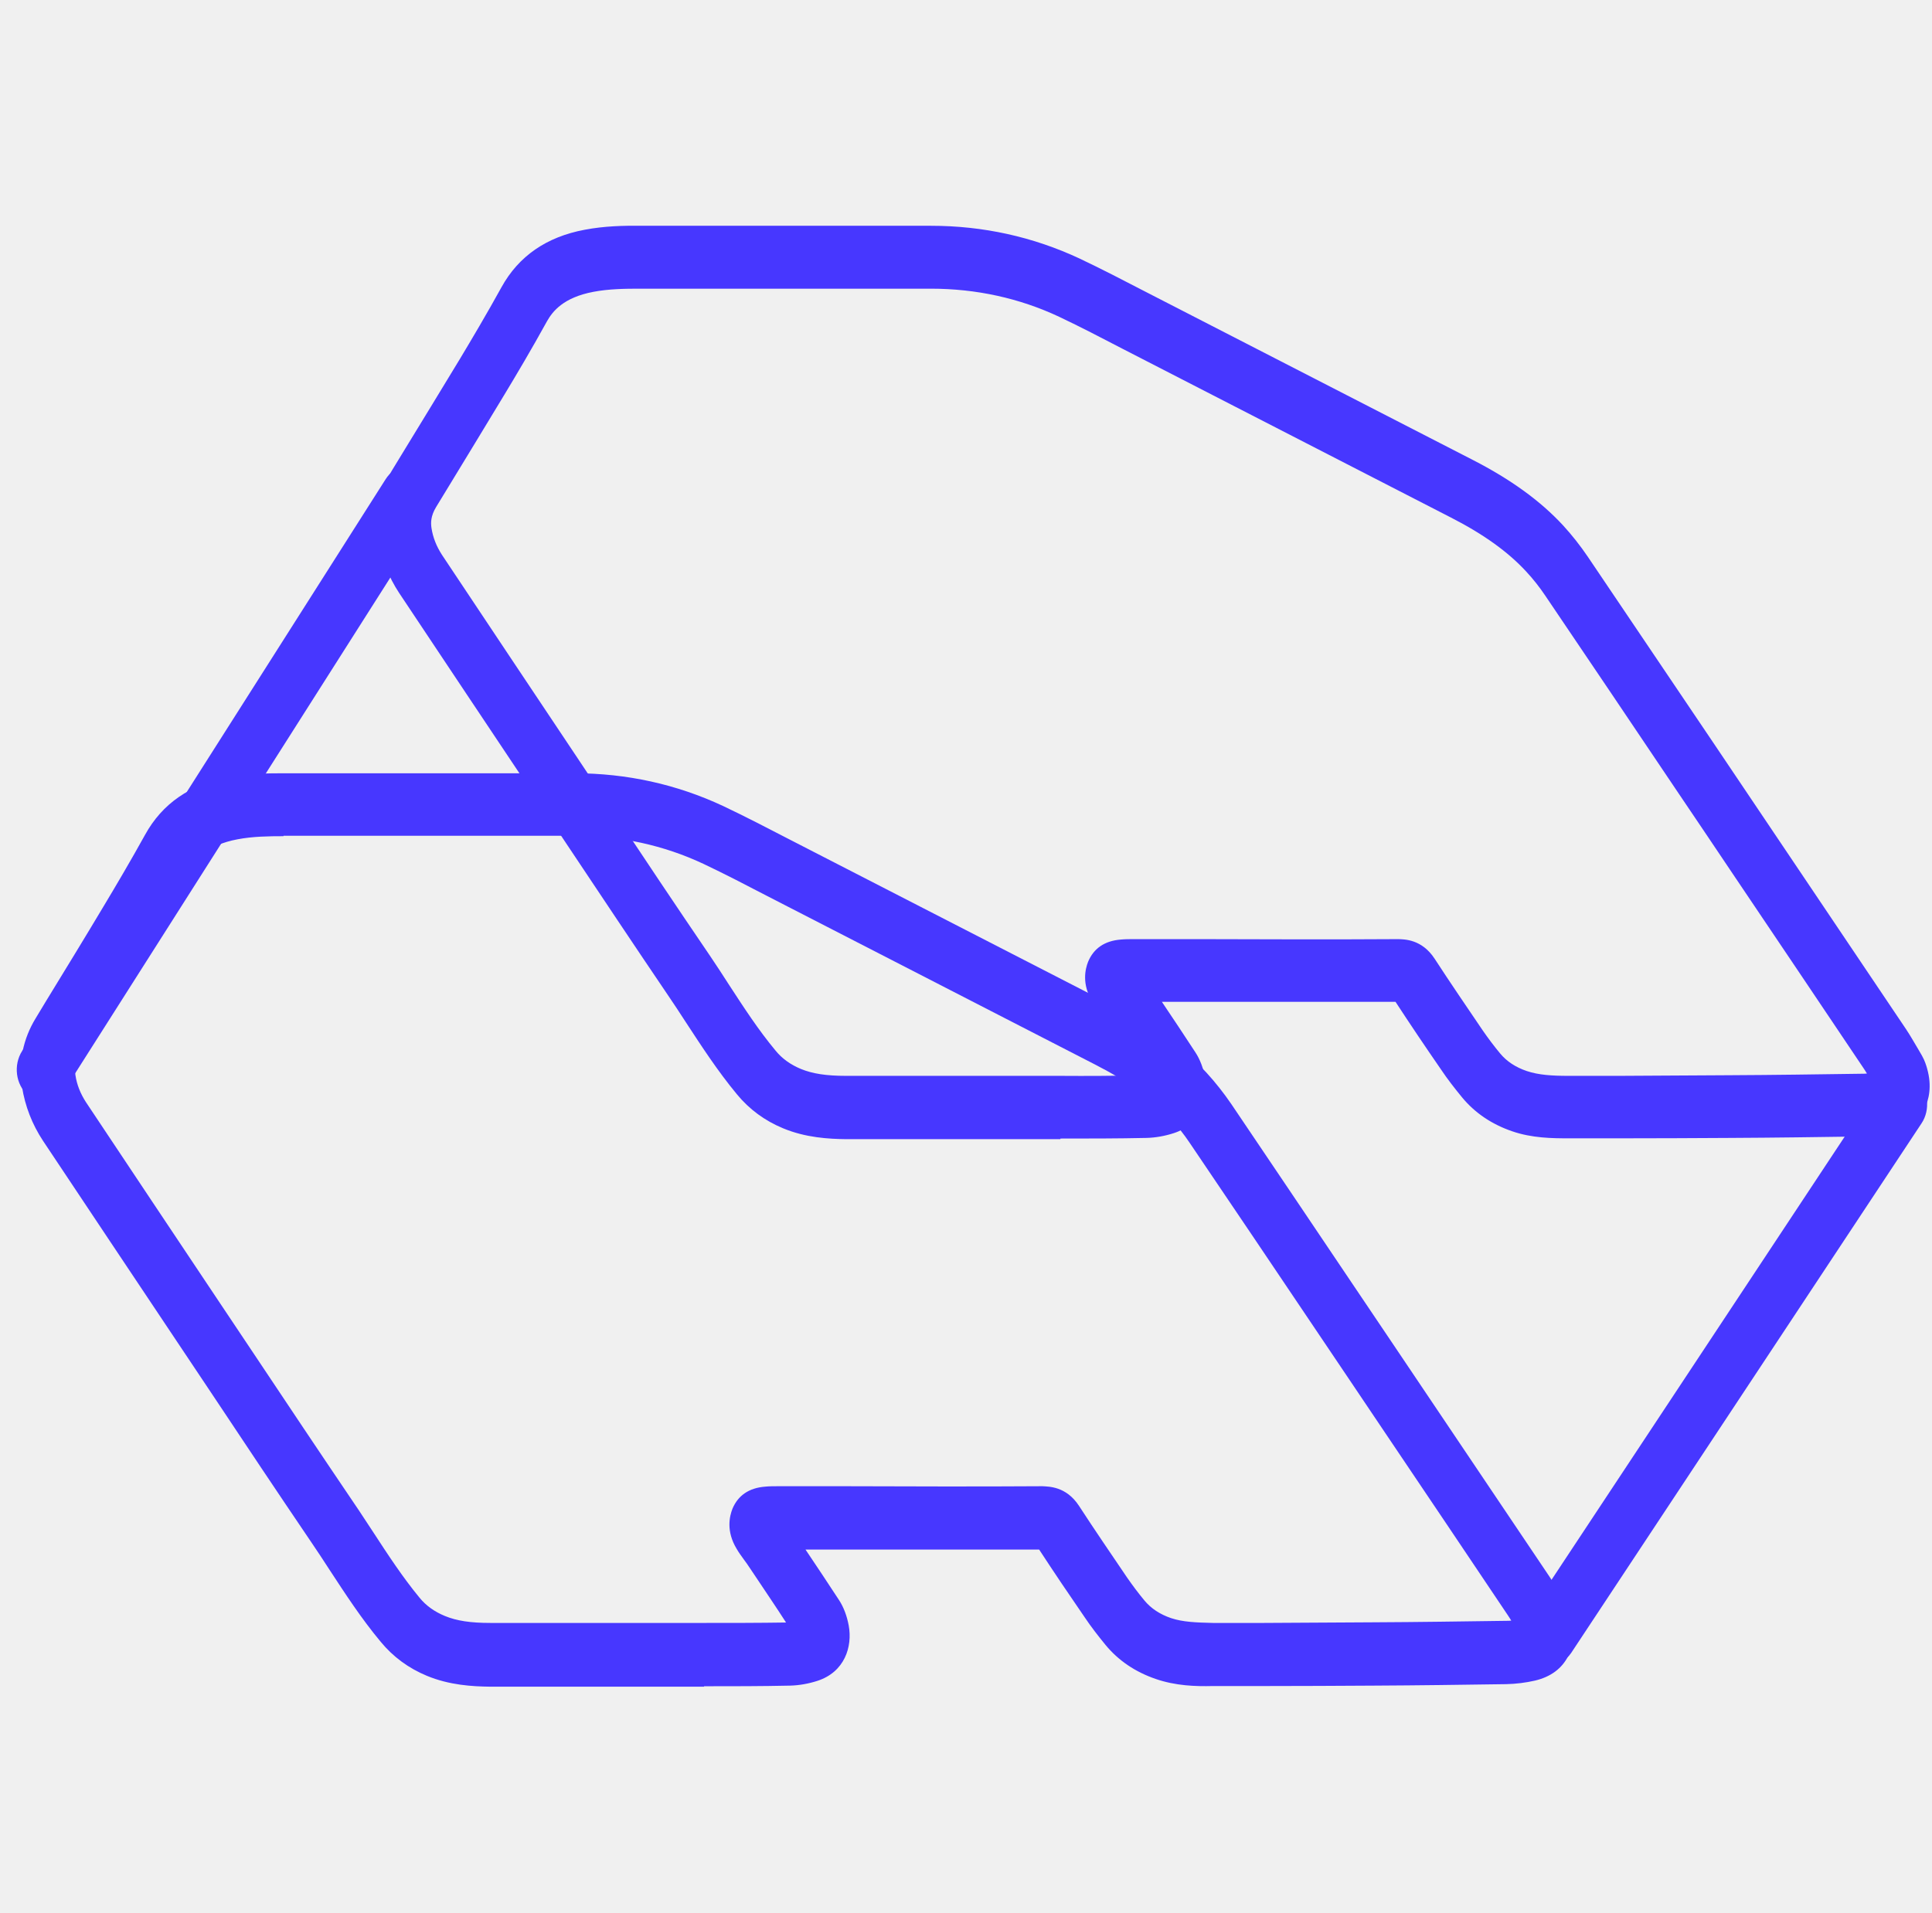
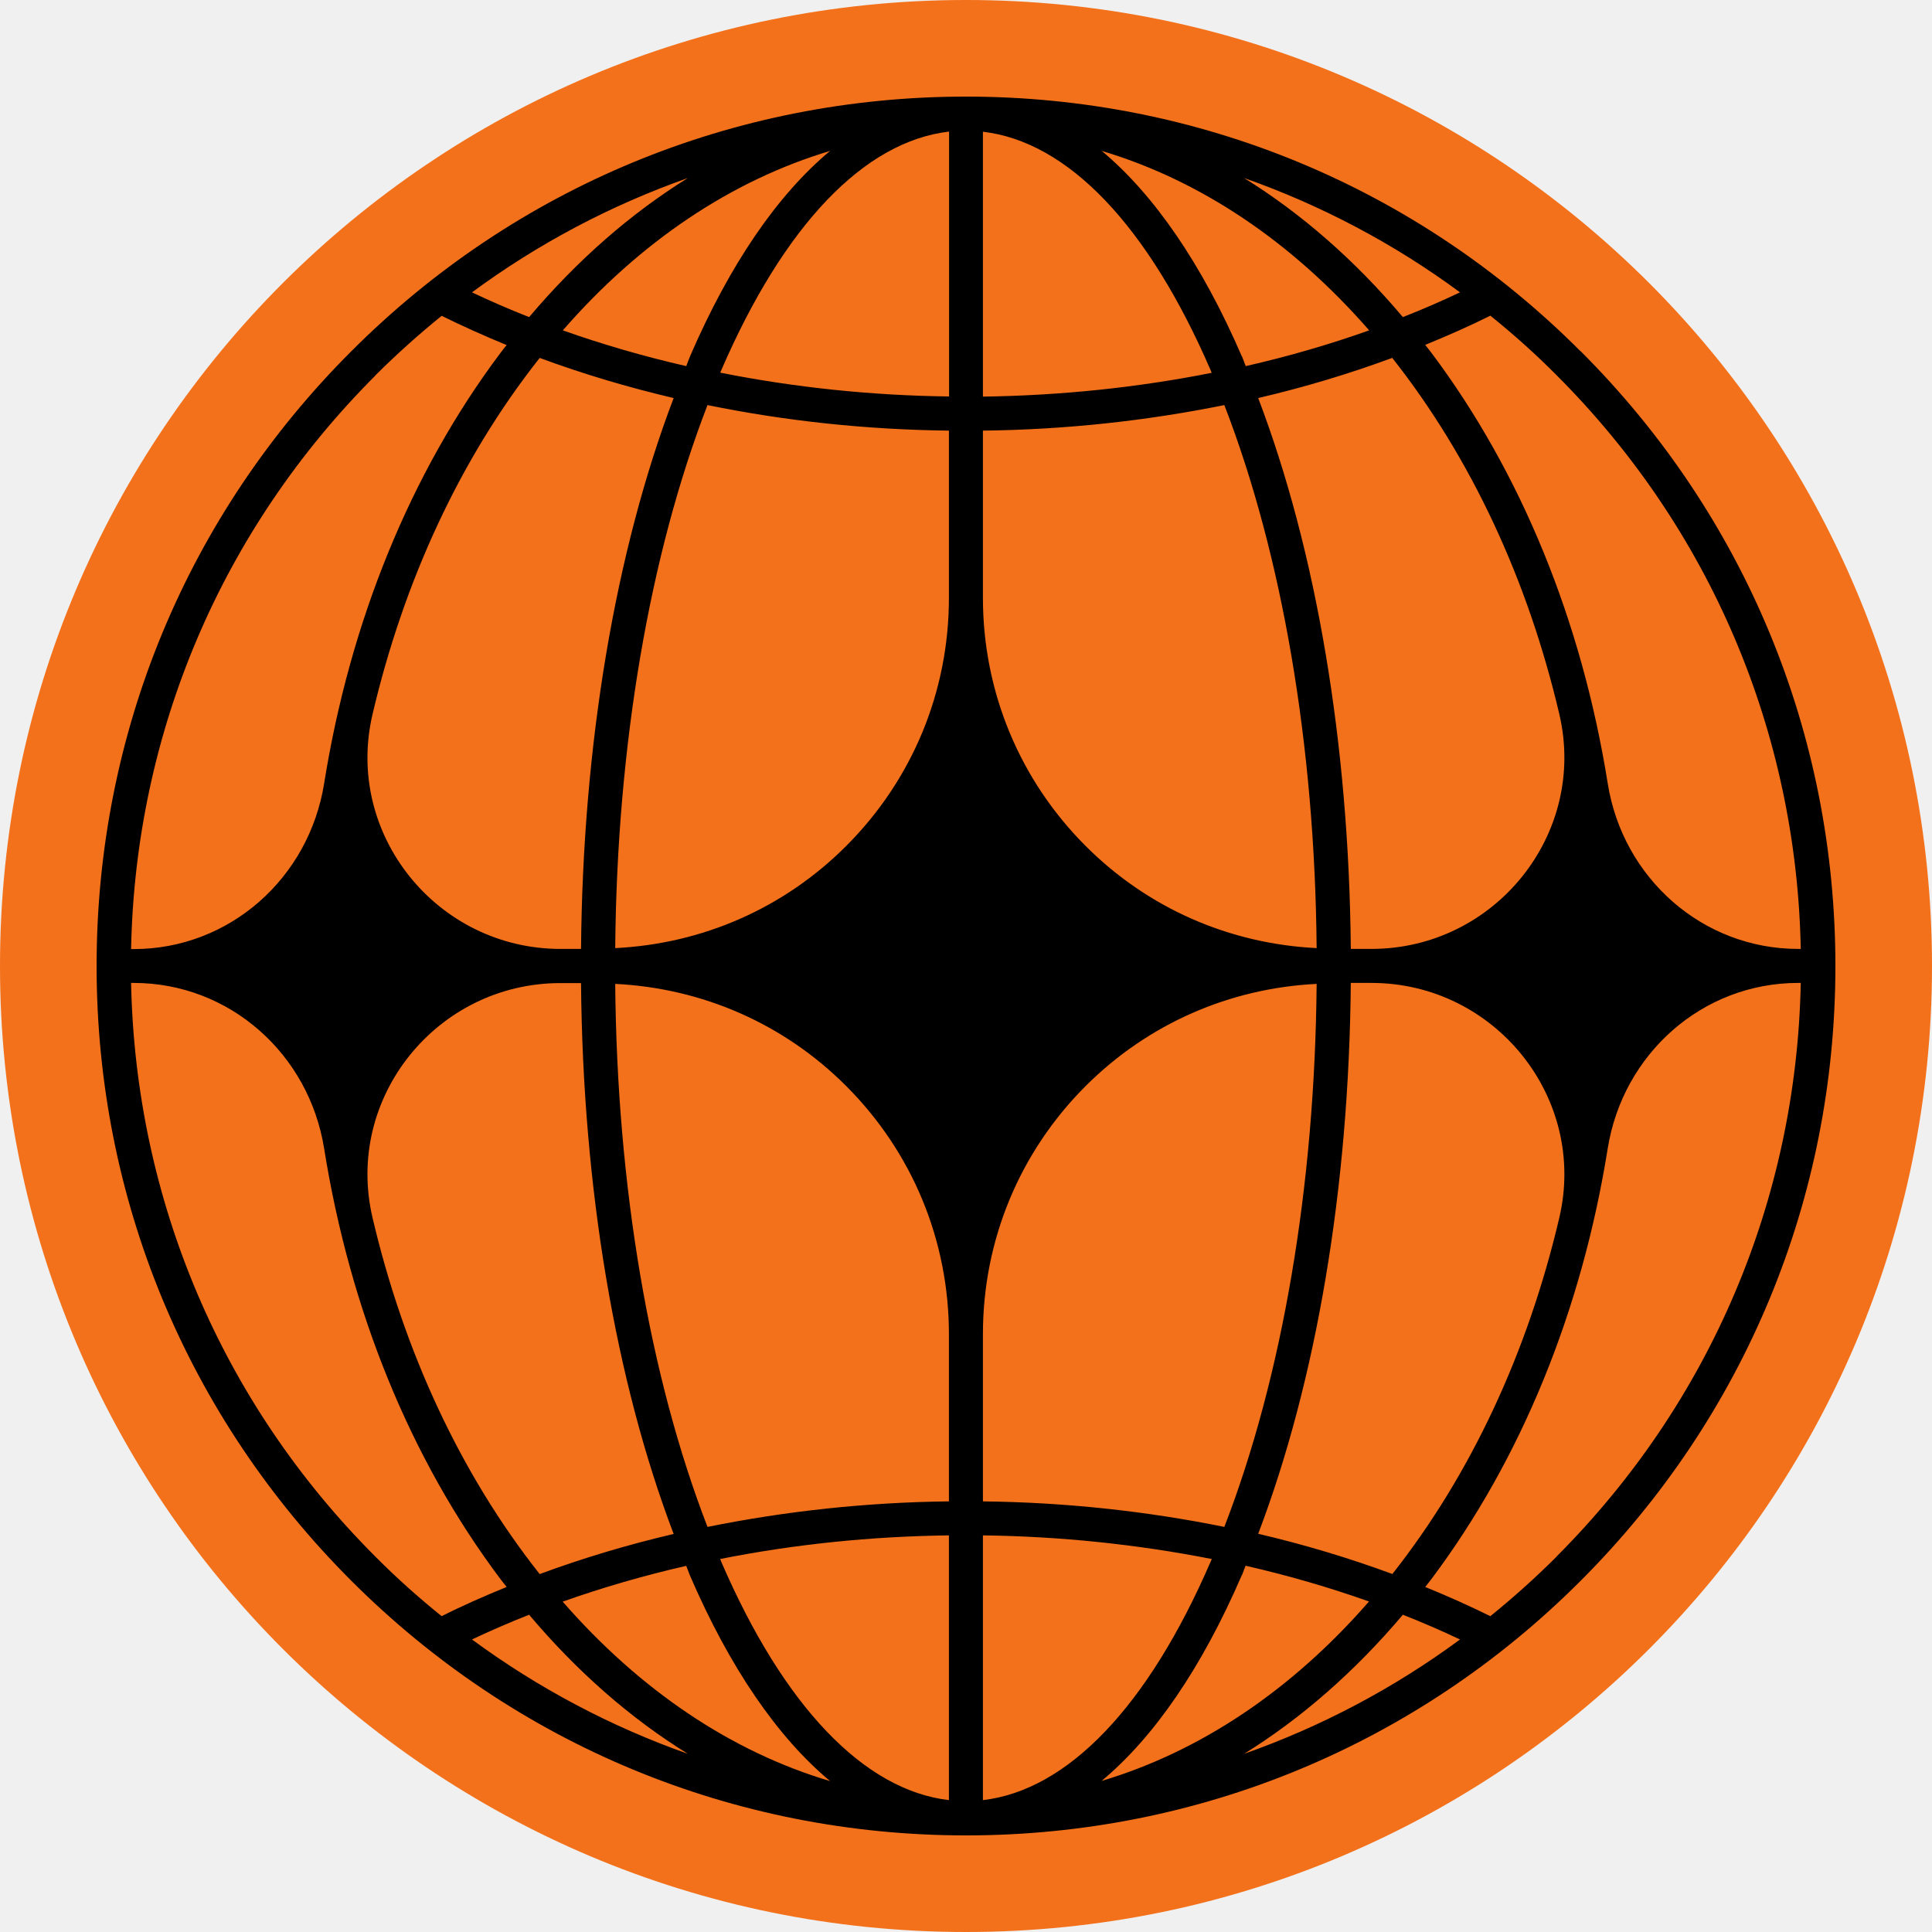
- <svg xmlns="http://www.w3.org/2000/svg" width="101" height="100" viewBox="0 0 101 100" fill="none">
-   <g clip-path="url(#clip0_343_1067)">
-     <path d="M36.812 88.196H25.624C24.702 88.185 23.497 88.119 22.312 87.626C21.361 87.231 20.552 86.639 19.903 85.85C18.887 84.632 18.049 83.339 17.23 82.089C16.92 81.606 16.6 81.124 16.28 80.652C14.511 78.043 12.77 75.433 11.03 72.813L9.279 70.192C6.936 66.683 4.593 63.175 2.25 59.655C1.686 58.8 1.309 57.846 1.149 56.815C0.952 55.554 1.206 54.315 1.874 53.23L2.41 52.342C3.417 50.697 4.424 49.052 5.412 47.397C6.024 46.377 6.823 45.028 7.586 43.647C8.48 42.024 9.938 41.015 11.933 40.642C12.968 40.445 13.994 40.434 14.869 40.434H18.651C22.434 40.434 26.217 40.434 29.999 40.434H30.037C32.775 40.434 35.382 41.015 37.8 42.145C38.957 42.693 40.096 43.285 41.197 43.855L58.369 52.681C60.355 53.701 61.898 54.82 63.083 56.102C63.544 56.607 63.977 57.155 64.373 57.736C66.499 60.883 68.616 64.03 70.733 67.177L72.719 70.126L74.629 72.966C76.756 76.124 78.882 79.282 81.009 82.451C81.244 82.801 81.451 83.174 81.667 83.536L81.846 83.843C81.997 84.106 82.072 84.369 82.11 84.501C82.382 85.466 82.194 86.168 81.987 86.584C81.658 87.242 81.075 87.681 80.246 87.878C79.767 87.988 79.249 88.053 78.741 88.064C76.436 88.097 74.13 88.13 71.816 88.141C69.896 88.152 67.976 88.163 66.047 88.163H63.394C62.5 88.185 61.456 88.152 60.411 87.79C59.357 87.428 58.473 86.836 57.795 86.014C57.41 85.543 57.033 85.06 56.704 84.567C55.895 83.393 55.095 82.209 54.323 81.025C50.898 81.025 47.529 81.025 44.151 81.025H42.109C42.702 81.902 43.286 82.79 43.869 83.678C44.104 84.04 44.274 84.49 44.368 84.994C44.575 86.113 44.151 87.428 42.74 87.889C42.269 88.042 41.771 88.13 41.3 88.141C39.795 88.174 38.299 88.174 36.802 88.174L36.812 88.196ZM14.822 43.724C14.069 43.724 13.213 43.734 12.413 43.888C10.841 44.184 10.277 44.908 9.985 45.423C9.195 46.859 8.376 48.241 7.746 49.282C6.748 50.938 5.732 52.594 4.725 54.249L4.189 55.127C3.897 55.609 3.906 55.96 3.944 56.223C4.019 56.727 4.208 57.188 4.49 57.627C6.823 61.135 9.166 64.644 11.509 68.153L13.26 70.773C15 73.383 16.741 75.992 18.501 78.591C18.84 79.084 19.159 79.589 19.489 80.082C20.289 81.31 21.041 82.461 21.935 83.547C22.274 83.964 22.726 84.282 23.262 84.501C23.874 84.753 24.598 84.863 25.633 84.863H36.821C38.242 84.863 39.672 84.863 41.093 84.841C40.557 84.007 40.002 83.196 39.456 82.374L39.051 81.771C38.995 81.694 38.938 81.617 38.882 81.54C38.75 81.354 38.618 81.179 38.506 80.981C37.95 80.06 38.139 79.282 38.289 78.898C38.581 78.196 39.155 77.802 40.002 77.736C40.227 77.714 40.463 77.714 40.698 77.714H44.161C47.605 77.725 51.058 77.736 54.502 77.714C54.822 77.736 55.734 77.714 56.403 78.734C57.221 79.994 58.078 81.244 58.924 82.494C59.207 82.9 59.508 83.306 59.837 83.7C60.176 84.106 60.637 84.413 61.22 84.611C61.841 84.819 62.538 84.841 63.403 84.863H66.066C67.986 84.852 69.905 84.841 71.825 84.83C74.121 84.819 76.426 84.786 78.722 84.753C78.816 84.753 78.91 84.753 79.004 84.742C78.948 84.643 78.882 84.545 78.816 84.446C76.699 81.288 74.573 78.13 72.446 74.973L70.536 72.133L68.786 69.534C66.593 66.267 64.391 63.01 62.19 59.754C61.888 59.304 61.55 58.877 61.192 58.493C60.242 57.462 58.962 56.541 57.268 55.675L40.077 46.837C39.004 46.278 37.885 45.697 36.774 45.171C34.695 44.195 32.436 43.702 30.065 43.702H30.027C26.245 43.702 22.462 43.702 18.67 43.702H14.887C14.887 43.702 14.84 43.702 14.822 43.702V43.724Z" fill="#4737FF" />
-     <path d="M55.434 59.567H44.246C43.324 59.556 42.119 59.491 40.934 58.997C39.983 58.602 39.174 58.01 38.525 57.221C37.508 55.993 36.671 54.699 35.852 53.449C35.542 52.967 35.222 52.484 34.902 52.013C33.133 49.403 31.383 46.772 29.633 44.151L27.901 41.553C25.558 38.044 23.215 34.535 20.872 31.015C20.308 30.16 19.931 29.206 19.771 28.176C19.574 26.915 19.828 25.676 20.496 24.59L21.004 23.757C22.02 22.09 23.036 20.435 24.043 18.768C24.655 17.748 25.455 16.4 26.217 15.018C27.111 13.395 28.569 12.387 30.564 12.014C31.599 11.816 32.625 11.795 33.5 11.806H37.132C40.962 11.806 44.801 11.806 48.63 11.806H48.668C51.406 11.806 54.013 12.387 56.431 13.516C57.589 14.064 58.727 14.656 59.828 15.226L77.001 24.053C78.986 25.073 80.529 26.191 81.715 27.474C82.176 27.978 82.609 28.526 83.004 29.108C85.196 32.353 87.379 35.599 89.572 38.844L91.35 41.487L92.95 43.866C95.18 47.177 97.41 50.489 99.64 53.811C99.875 54.162 100.082 54.535 100.299 54.896L100.477 55.203C100.628 55.467 100.703 55.73 100.741 55.861C101.014 56.815 100.826 57.528 100.619 57.945C100.289 58.602 99.706 59.041 98.878 59.238C98.388 59.359 97.88 59.414 97.372 59.425C95.067 59.458 92.761 59.491 90.447 59.502C88.527 59.513 86.608 59.523 84.679 59.523H82.025C81.141 59.523 80.087 59.513 79.042 59.151C77.989 58.789 77.104 58.197 76.427 57.374C76.041 56.903 75.664 56.42 75.335 55.927C74.526 54.754 73.726 53.57 72.954 52.386C69.529 52.386 66.161 52.386 62.783 52.386H60.741C61.334 53.263 61.917 54.151 62.5 55.039C62.736 55.401 62.905 55.85 62.999 56.355C63.206 57.462 62.783 58.789 61.371 59.249C60.901 59.403 60.402 59.491 59.931 59.502C58.426 59.535 56.93 59.535 55.434 59.535V59.567ZM33.434 15.095C32.681 15.095 31.825 15.106 31.025 15.259C29.454 15.555 28.889 16.279 28.598 16.794C27.807 18.231 26.988 19.612 26.358 20.654C25.351 22.331 24.326 23.998 23.309 25.676L22.801 26.509C22.509 26.991 22.519 27.342 22.556 27.605C22.632 28.11 22.82 28.57 23.102 29.009C25.436 32.518 27.779 36.026 30.122 39.535L31.853 42.134C33.594 44.754 35.344 47.375 37.113 49.973C37.443 50.467 37.772 50.96 38.092 51.465C38.892 52.693 39.644 53.855 40.548 54.94C40.886 55.357 41.338 55.675 41.865 55.894C42.477 56.146 43.201 56.256 44.227 56.256H55.415C56.836 56.267 58.266 56.256 59.687 56.234C59.151 55.401 58.595 54.589 58.05 53.767L57.645 53.164C57.589 53.087 57.532 53.011 57.475 52.934C57.344 52.747 57.212 52.572 57.099 52.375C56.544 51.453 56.732 50.675 56.883 50.291C57.174 49.59 57.748 49.195 58.595 49.129C58.821 49.107 59.056 49.107 59.292 49.107H62.754C66.198 49.118 69.652 49.129 73.096 49.107C73.415 49.118 74.328 49.107 74.996 50.127C75.815 51.388 76.671 52.638 77.518 53.888C77.8 54.293 78.101 54.699 78.431 55.094C78.769 55.499 79.231 55.806 79.814 56.004C80.435 56.212 81.131 56.256 81.997 56.256H84.66C86.579 56.245 88.499 56.234 90.418 56.223C92.715 56.212 95.02 56.179 97.316 56.146C97.41 56.146 97.504 56.146 97.598 56.135C97.542 56.037 97.476 55.938 97.41 55.839C95.189 52.528 92.959 49.217 90.729 45.906L89.129 43.526L87.605 41.267C85.337 37.89 83.06 34.513 80.783 31.147C80.482 30.698 80.143 30.27 79.786 29.886C78.835 28.855 77.556 27.934 75.862 27.068L58.671 18.231C57.598 17.672 56.478 17.09 55.368 16.564C53.288 15.588 51.03 15.095 48.659 15.095H48.621C44.791 15.095 40.952 15.095 37.113 15.095H33.481C33.481 15.095 33.434 15.095 33.415 15.095H33.434Z" fill="#4737FF" />
-     <path d="M2.288 57.572C1.996 57.572 1.705 57.462 1.451 57.254C0.82 56.717 0.688 55.686 1.159 54.951L20.157 25.062C20.618 24.327 21.502 24.174 22.133 24.722C22.763 25.27 22.895 26.29 22.425 27.024L3.427 56.914C3.154 57.352 2.721 57.583 2.288 57.583V57.572Z" fill="#4737FF" />
-     <path d="M81.018 87.066C80.717 87.066 80.416 86.957 80.162 86.726C79.541 86.167 79.428 85.136 79.908 84.424L98.219 56.738C98.699 56.014 99.584 55.883 100.195 56.442C100.816 57.001 100.929 58.032 100.449 58.745L82.138 86.43C81.856 86.847 81.442 87.066 81.018 87.066Z" fill="#4737FF" />
+ <svg xmlns="http://www.w3.org/2000/svg" width="100" height="100" viewBox="0 0 100 100" fill="none">
+   <g clip-path="url(#clip0_450_3181)">
+     <rect width="100" height="100" rx="50" fill="#F3711B" />
+     <path d="M81.81 18.182C73.322 9.678 62.017 5 50 5C37.983 5 26.678 9.678 18.182 18.182C9.678 26.678 5 37.975 5 50C5 62.025 9.678 73.314 18.182 81.818C26.678 90.314 37.983 95 50 95C62.017 95 73.322 90.322 81.818 81.818C90.314 73.322 95 62.017 95 50C95 37.983 90.322 26.678 81.818 18.182H81.81ZM93.207 49.116H93.074C88.116 49.116 83.992 45.446 83.215 40.545C81.876 32.174 78.752 24.479 74.099 18.273C73.992 18.132 73.876 17.992 73.769 17.851C74.917 17.38 76.05 16.884 77.141 16.339C78.331 17.297 79.479 18.322 80.57 19.422C88.529 27.38 92.984 37.893 93.207 49.107V49.116ZM72.05 81.463C69.835 80.645 67.521 79.95 65.124 79.388C68.141 71.455 69.826 61.479 69.917 50.876H70.984C77.364 50.876 82.165 56.81 80.711 63.025C79.083 69.967 76.149 76.297 72.074 81.463H72.058H72.05ZM27.926 81.463C23.843 76.297 20.909 69.967 19.281 63.025C17.826 56.81 22.628 50.884 29.008 50.884H30.074C30.165 61.488 31.851 71.463 34.868 79.397C32.463 79.959 30.157 80.653 27.942 81.471H27.926V81.463ZM27.942 18.529C30.157 19.347 32.471 20.041 34.868 20.603C31.851 28.537 30.165 38.512 30.074 49.116H29.008C22.628 49.116 17.826 43.182 19.281 36.975C20.909 30.033 23.843 23.703 27.926 18.537H27.942V18.529ZM31.843 50.926C36.355 51.149 40.57 52.983 43.793 56.207C47.223 59.636 49.116 64.207 49.116 69.058V77.711C44.851 77.76 40.661 78.215 36.62 79.033C33.62 71.273 31.934 61.422 31.843 50.926ZM49.116 20.521C45.074 20.471 41.107 20.05 37.281 19.289C37.297 19.248 37.314 19.19 37.339 19.149C40.578 11.661 44.727 7.322 49.124 6.81V20.521H49.116ZM36.62 20.967C40.661 21.793 44.843 22.24 49.116 22.289V30.942C49.116 35.802 47.223 40.364 43.793 43.793C40.57 47.017 36.355 48.851 31.843 49.074C31.934 38.578 33.62 28.727 36.62 20.967ZM49.116 79.471V93.174C44.727 92.661 40.57 88.331 37.331 80.835C37.314 80.785 37.297 80.736 37.273 80.694C41.099 79.934 45.066 79.521 49.116 79.471ZM50.876 79.471C54.917 79.521 58.884 79.942 62.719 80.694C62.703 80.744 62.686 80.793 62.661 80.835C59.422 88.322 55.273 92.661 50.876 93.174V79.471ZM63.372 79.033C59.339 78.215 55.149 77.76 50.876 77.711V69.058C50.876 64.198 52.769 59.636 56.198 56.207C59.422 52.992 63.636 51.149 68.149 50.926C68.058 61.422 66.372 71.273 63.372 79.033ZM56.198 43.793C52.769 40.364 50.876 35.793 50.876 30.942V22.289C55.141 22.24 59.331 21.785 63.372 20.967C66.372 28.727 68.058 38.578 68.149 49.074C63.636 48.851 59.422 47.017 56.198 43.793ZM50.876 20.521V6.818C55.273 7.331 59.422 11.669 62.661 19.157C62.678 19.198 62.694 19.256 62.719 19.297C58.884 20.058 54.926 20.471 50.884 20.529L50.876 20.521ZM64.281 18.454C62.215 13.669 59.736 10.074 57.025 7.81C62.116 9.331 66.843 12.488 70.868 17.099C68.826 17.826 66.694 18.446 64.479 18.95C64.413 18.793 64.355 18.612 64.289 18.454H64.281ZM35.711 18.454C35.645 18.612 35.587 18.785 35.521 18.95C33.314 18.446 31.182 17.826 29.132 17.099C33.149 12.488 37.884 9.331 42.967 7.81C40.248 10.074 37.777 13.669 35.711 18.454ZM35.521 81.05C35.587 81.207 35.645 81.388 35.711 81.546C37.777 86.331 40.248 89.926 42.967 92.19C37.876 90.678 33.149 87.512 29.124 82.901C31.174 82.174 33.306 81.554 35.512 81.05H35.521ZM64.281 81.537C64.347 81.38 64.405 81.207 64.471 81.041C66.678 81.546 68.81 82.165 70.859 82.893C66.843 87.504 62.107 90.661 57.017 92.182C59.736 89.917 62.207 86.322 64.273 81.537H64.281ZM69.917 49.116C69.826 38.512 68.141 28.529 65.124 20.603C67.529 20.041 69.835 19.347 72.05 18.529H72.066C76.149 23.703 79.083 30.025 80.711 36.967C82.165 43.182 77.364 49.116 70.984 49.116H69.917ZM75.57 15.132C74.612 15.587 73.62 16.017 72.612 16.413C70.124 13.463 67.355 11.05 64.397 9.215C68.38 10.62 72.141 12.603 75.57 15.132ZM27.388 16.413C26.38 16.017 25.388 15.587 24.43 15.132C27.86 12.603 31.62 10.62 35.603 9.215C32.645 11.05 29.876 13.471 27.388 16.413ZM19.43 19.43C20.529 18.331 21.678 17.306 22.86 16.347C23.95 16.884 25.074 17.388 26.223 17.86C26.116 18 26 18.132 25.893 18.281C21.24 24.488 18.116 32.182 16.777 40.554C15.992 45.455 11.876 49.124 6.917 49.124H6.785C7.008 37.909 11.471 27.397 19.43 19.438V19.43ZM6.785 50.876H6.917C11.876 50.876 15.992 54.545 16.777 59.446C18.116 67.818 21.231 75.512 25.893 81.719C26 81.859 26.116 82 26.223 82.141C25.074 82.612 23.942 83.107 22.86 83.653C21.669 82.694 20.521 81.669 19.43 80.57C11.471 72.612 7.017 62.099 6.785 50.884V50.876ZM24.43 84.859C25.388 84.405 26.38 83.975 27.388 83.579C29.876 86.529 32.636 88.942 35.603 90.777C31.628 89.372 27.868 87.388 24.43 84.859ZM72.612 83.579C73.62 83.975 74.612 84.405 75.57 84.859C72.141 87.388 68.38 89.372 64.397 90.777C67.355 88.942 70.124 86.521 72.612 83.579ZM80.57 80.57C79.471 81.669 78.322 82.694 77.141 83.653C76.05 83.116 74.926 82.612 73.769 82.141C73.876 82 73.992 81.868 74.099 81.719C78.752 75.512 81.876 67.818 83.215 59.446C84 54.545 88.116 50.876 93.074 50.876H93.207C92.984 62.091 88.521 72.603 80.57 80.562V80.57Z" fill="black" />
  </g>
  <defs>
-     <clipPath id="clip0_343_1067">
-       <rect width="100" height="100" fill="white" transform="translate(0.876709)" />
+     <clipPath id="clip0_450_3181">
+       <rect width="100" height="100" rx="50" fill="white" />
    </clipPath>
  </defs>
</svg>
